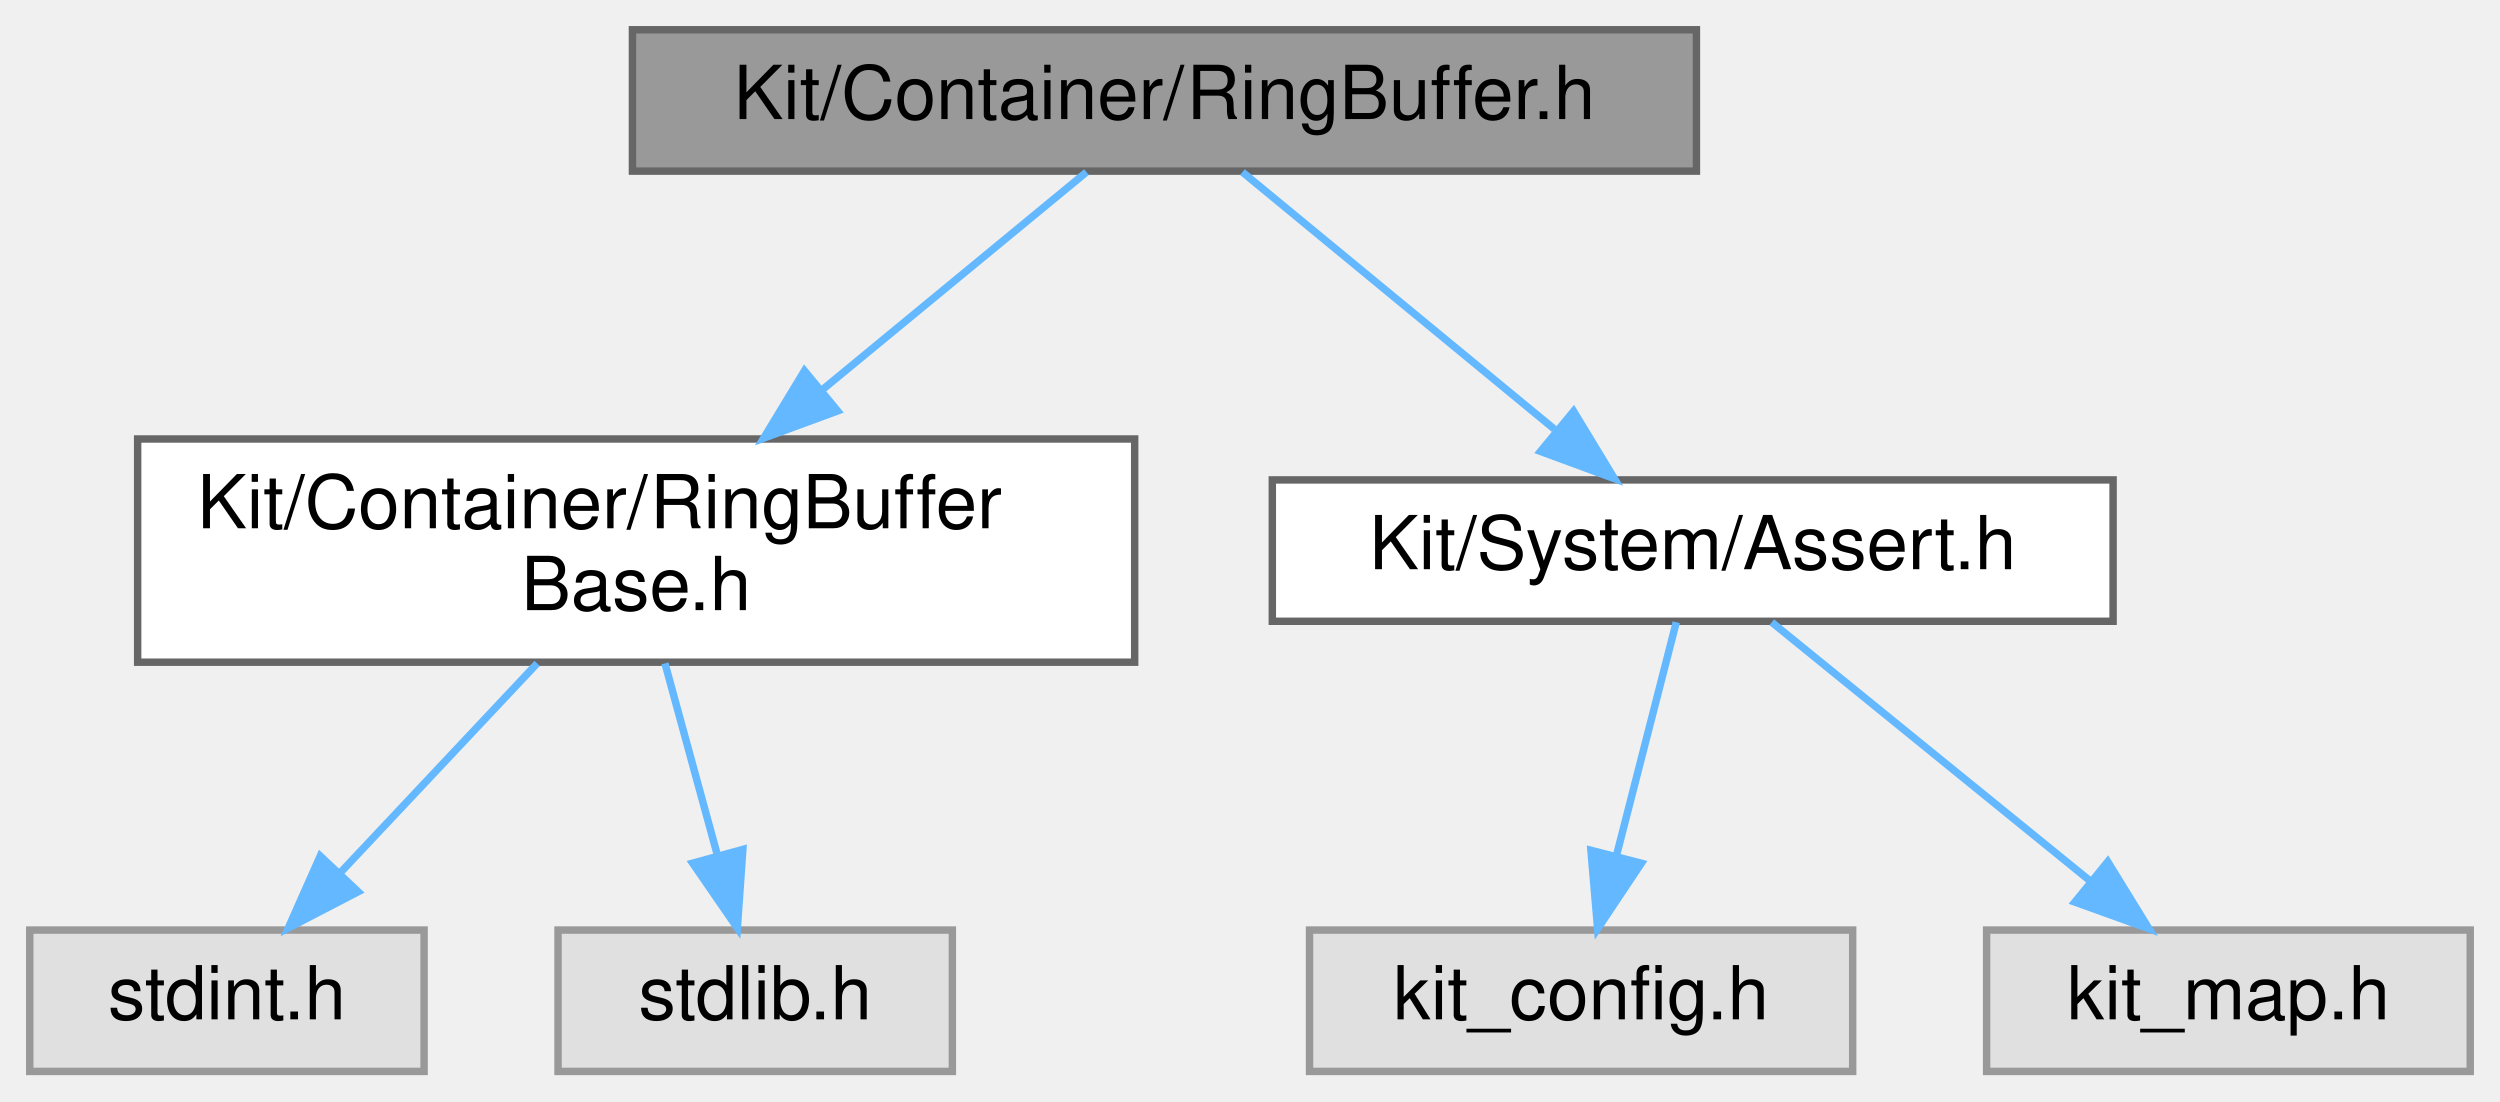
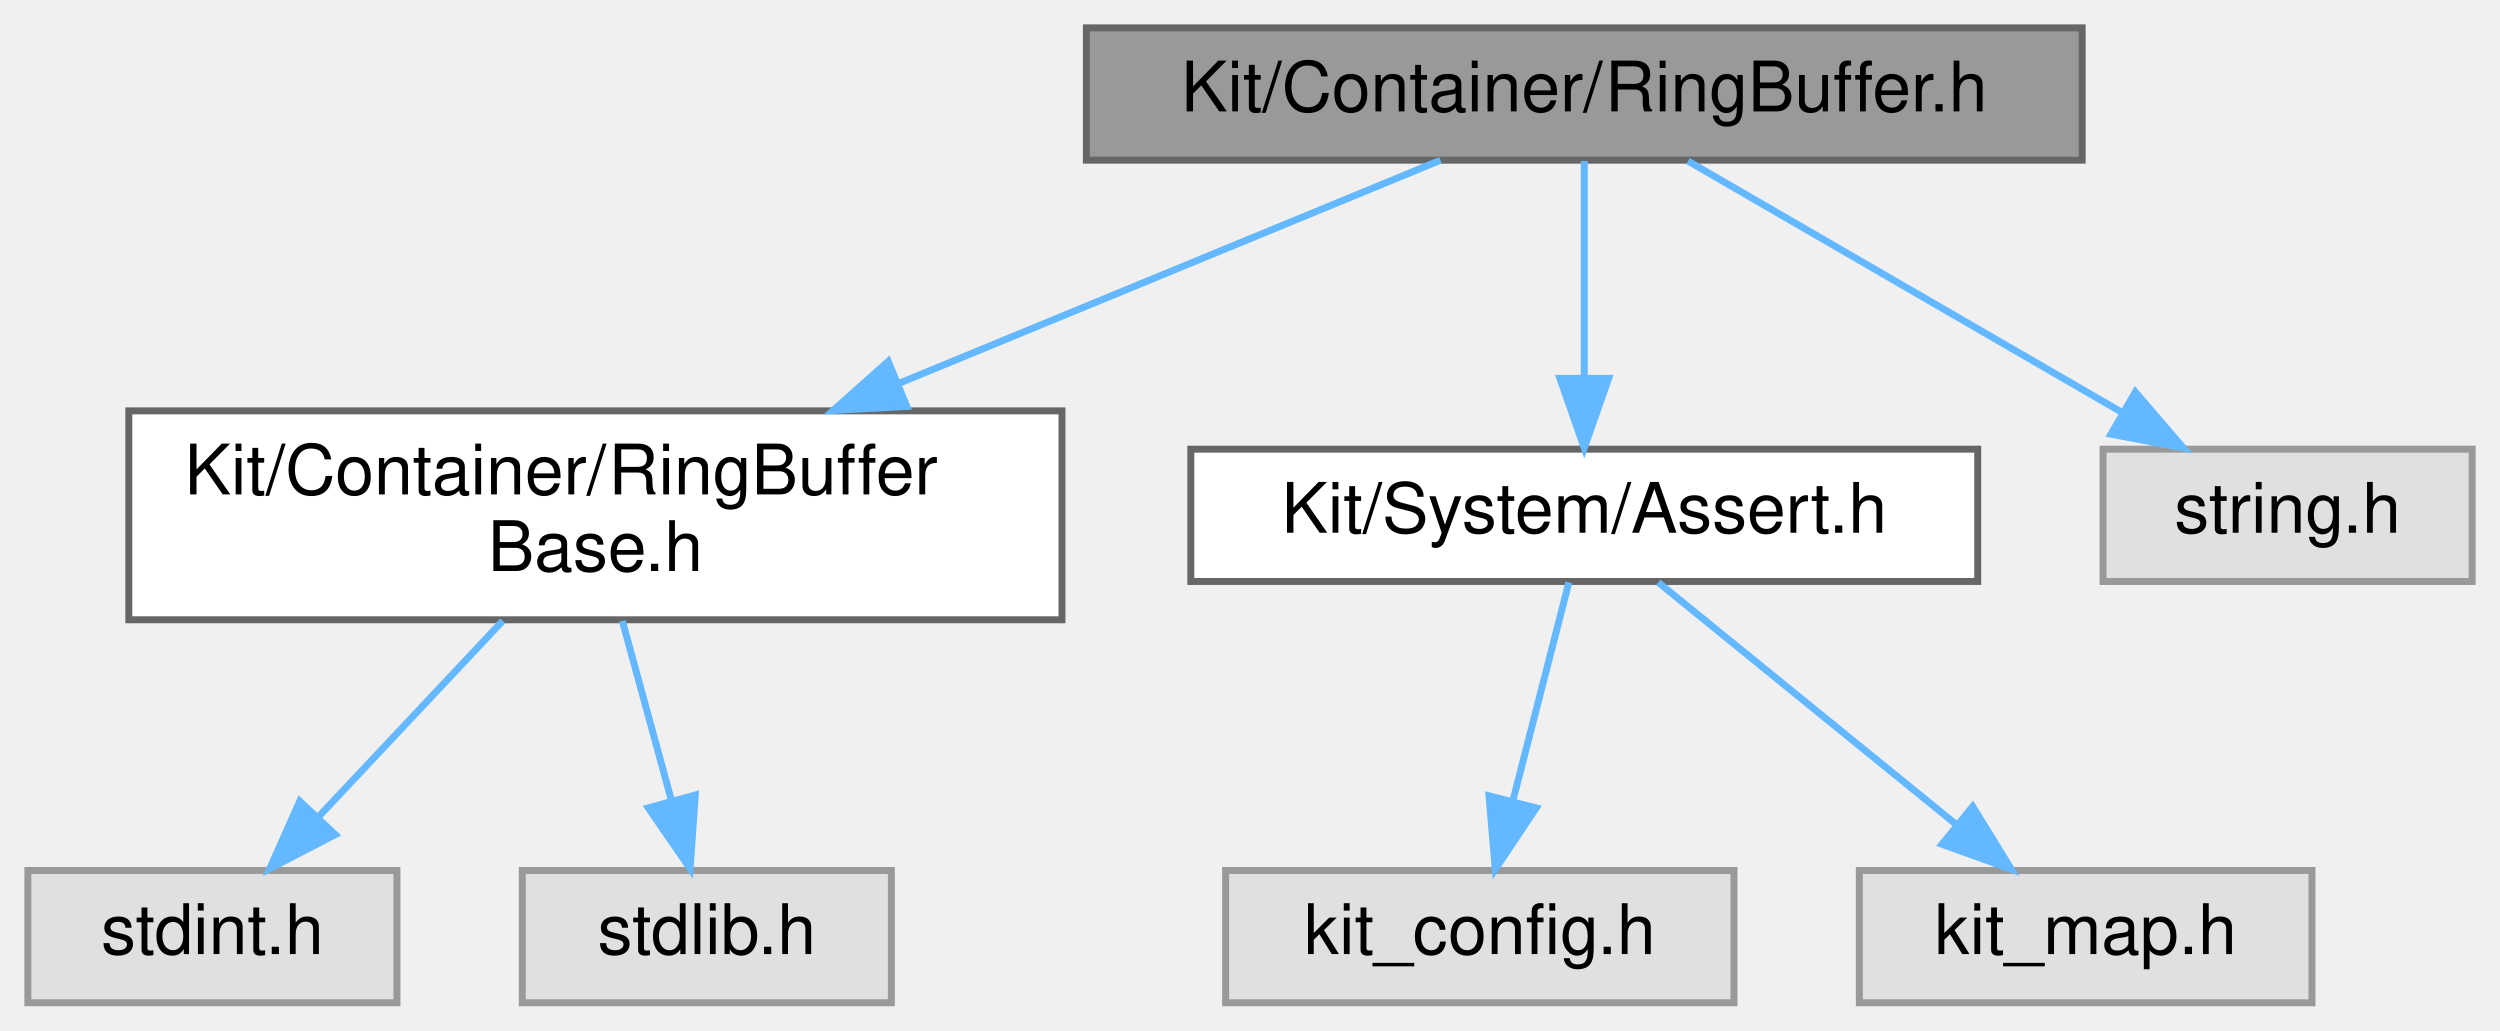
- <svg xmlns="http://www.w3.org/2000/svg" xmlns:xlink="http://www.w3.org/1999/xlink" width="336pt" height="148pt" viewBox="0.00 0.00 336.00 148.00">
+ <svg xmlns="http://www.w3.org/2000/svg" xmlns:xlink="http://www.w3.org/1999/xlink" width="359pt" height="148pt" viewBox="0.00 0.00 359.00 148.00">
  <g id="graph0" class="graph" transform="scale(1 1) rotate(0) translate(4 144)">
    <g id="Node000001" class="node">
      <g id="a_Node000001">
        <a xlink:title=" ">
-           <polygon fill="#999999" stroke="#666666" points="224,-140 81,-140 81,-121 224,-121 224,-140" />
-           <text text-anchor="middle" x="152.5" y="-128" font-family="Helvetica,sans-Serif" font-size="10.00">Kit/Container/RingBuffer.h</text>
+           <polygon fill="#999999" stroke="#666666" points="295,-140 152,-140 152,-121 295,-121 295,-140" />
+           <text text-anchor="middle" x="223.5" y="-128" font-family="Helvetica,sans-Serif" font-size="10.00">Kit/Container/RingBuffer.h</text>
        </a>
      </g>
    </g>
    <g id="Node000002" class="node">
      <g id="a_Node000002">
        <a xlink:href="_ring_buffer_base_8h.html" target="_top" xlink:title=" ">
          <polygon fill="white" stroke="#666666" points="148.5,-85 14.5,-85 14.5,-55 148.5,-55 148.5,-85" />
          <text text-anchor="start" x="22.5" y="-73" font-family="Helvetica,sans-Serif" font-size="10.00">Kit/Container/RingBuffer</text>
          <text text-anchor="middle" x="81.5" y="-62" font-family="Helvetica,sans-Serif" font-size="10.00">Base.h</text>
        </a>
      </g>
    </g>
    <g id="edge1_Node000001_Node000002" class="edge">
      <g id="a_edge1_Node000001_Node000002">
        <a xlink:title=" ">
-           <path fill="none" stroke="#63b8ff" d="M142.02,-120.87C132.75,-113.22 118.83,-101.76 106.68,-91.75" />
-           <polygon fill="#63b8ff" stroke="#63b8ff" points="108.57,-88.77 98.63,-85.11 104.12,-94.17 108.57,-88.77" />
+           <path fill="none" stroke="#63b8ff" d="M202.85,-120.99C182.51,-112.61 150.79,-99.55 124.89,-88.87" />
+           <polygon fill="#63b8ff" stroke="#63b8ff" points="126.22,-85.64 115.64,-85.06 123.55,-92.11 126.22,-85.64" />
        </a>
      </g>
    </g>
    <g id="Node000005" class="node">
      <g id="a_Node000005">
        <a xlink:href="_assert_8h.html" target="_top" xlink:title=" ">
          <polygon fill="white" stroke="#666666" points="280,-79.5 167,-79.5 167,-60.5 280,-60.5 280,-79.5" />
          <text text-anchor="middle" x="223.5" y="-67.5" font-family="Helvetica,sans-Serif" font-size="10.00">Kit/System/Assert.h</text>
        </a>
      </g>
    </g>
    <g id="edge4_Node000001_Node000005" class="edge">
      <g id="a_edge4_Node000001_Node000005">
        <a xlink:title=" ">
-           <path fill="none" stroke="#63b8ff" d="M162.98,-120.87C173.99,-111.8 191.54,-97.34 204.91,-86.32" />
-           <polygon fill="#63b8ff" stroke="#63b8ff" points="207.49,-88.73 212.98,-79.67 203.04,-83.33 207.49,-88.73" />
+           <path fill="none" stroke="#63b8ff" d="M223.5,-120.87C223.5,-112.75 223.5,-100.31 223.5,-89.89" />
+           <polygon fill="#63b8ff" stroke="#63b8ff" points="227,-89.67 223.5,-79.67 220,-89.67 227,-89.67" />
+         </a>
+       </g>
+     </g>
+     <g id="Node000008" class="node">
+       <g id="a_Node000008">
+         <a xlink:title=" ">
+           <polygon fill="#e0e0e0" stroke="#999999" points="351,-79.5 298,-79.5 298,-60.5 351,-60.5 351,-79.5" />
+           <text text-anchor="middle" x="324.5" y="-67.5" font-family="Helvetica,sans-Serif" font-size="10.00">string.h</text>
+         </a>
+       </g>
+     </g>
+     <g id="edge7_Node000001_Node000008" class="edge">
+       <g id="a_edge7_Node000001_Node000008">
+         <a xlink:title=" ">
+           <path fill="none" stroke="#63b8ff" d="M238.4,-120.87C254.81,-111.36 281.43,-95.95 300.73,-84.77" />
+           <polygon fill="#63b8ff" stroke="#63b8ff" points="302.64,-87.71 309.54,-79.67 299.13,-81.65 302.64,-87.71" />
        </a>
      </g>
    </g>
    <g id="Node000003" class="node">
      <g id="a_Node000003">
        <a xlink:title=" ">
          <polygon fill="#e0e0e0" stroke="#999999" points="53,-19 0,-19 0,0 53,0 53,-19" />
          <text text-anchor="middle" x="26.5" y="-7" font-family="Helvetica,sans-Serif" font-size="10.00">stdint.h</text>
        </a>
      </g>
    </g>
    <g id="edge2_Node000002_Node000003" class="edge">
      <g id="a_edge2_Node000002_Node000003">
        <a xlink:title=" ">
          <path fill="none" stroke="#63b8ff" d="M68.19,-54.84C60.2,-46.35 50.02,-35.52 41.72,-26.69" />
          <polygon fill="#63b8ff" stroke="#63b8ff" points="44.14,-24.15 34.74,-19.27 39.04,-28.95 44.14,-24.15" />
        </a>
      </g>
    </g>
    <g id="Node000004" class="node">
      <g id="a_Node000004">
        <a xlink:title=" ">
          <polygon fill="#e0e0e0" stroke="#999999" points="124,-19 71,-19 71,0 124,0 124,-19" />
          <text text-anchor="middle" x="97.5" y="-7" font-family="Helvetica,sans-Serif" font-size="10.00">stdlib.h</text>
        </a>
      </g>
    </g>
    <g id="edge3_Node000002_Node000004" class="edge">
      <g id="a_edge3_Node000002_Node000004">
        <a xlink:title=" ">
          <path fill="none" stroke="#63b8ff" d="M85.37,-54.84C87.48,-47.13 90.12,-37.49 92.39,-29.17" />
          <polygon fill="#63b8ff" stroke="#63b8ff" points="95.84,-29.84 95.1,-19.27 89.09,-27.99 95.84,-29.84" />
        </a>
      </g>
    </g>
    <g id="Node000006" class="node">
      <g id="a_Node000006">
        <a xlink:title=" ">
          <polygon fill="#e0e0e0" stroke="#999999" points="245,-19 172,-19 172,0 245,0 245,-19" />
          <text text-anchor="middle" x="208.5" y="-7" font-family="Helvetica,sans-Serif" font-size="10.00">kit_config.h</text>
        </a>
      </g>
    </g>
    <g id="edge5_Node000005_Node000006" class="edge">
      <g id="a_edge5_Node000005_Node000006">
        <a xlink:title=" ">
          <path fill="none" stroke="#63b8ff" d="M221.29,-60.37C219.18,-52.16 215.95,-39.54 213.26,-29.05" />
          <polygon fill="#63b8ff" stroke="#63b8ff" points="216.6,-27.98 210.72,-19.17 209.82,-29.72 216.6,-27.98" />
        </a>
      </g>
    </g>
    <g id="Node000007" class="node">
      <g id="a_Node000007">
        <a xlink:title=" ">
          <polygon fill="#e0e0e0" stroke="#999999" points="328,-19 263,-19 263,0 328,0 328,-19" />
          <text text-anchor="middle" x="295.5" y="-7" font-family="Helvetica,sans-Serif" font-size="10.00">kit_map.h</text>
        </a>
      </g>
    </g>
    <g id="edge6_Node000005_Node000007" class="edge">
      <g id="a_edge6_Node000005_Node000007">
        <a xlink:title=" ">
          <path fill="none" stroke="#63b8ff" d="M234.12,-60.37C245.4,-51.21 263.42,-36.56 277.03,-25.51" />
          <polygon fill="#63b8ff" stroke="#63b8ff" points="279.28,-28.19 284.83,-19.17 274.86,-22.76 279.28,-28.19" />
        </a>
      </g>
    </g>
  </g>
</svg>
